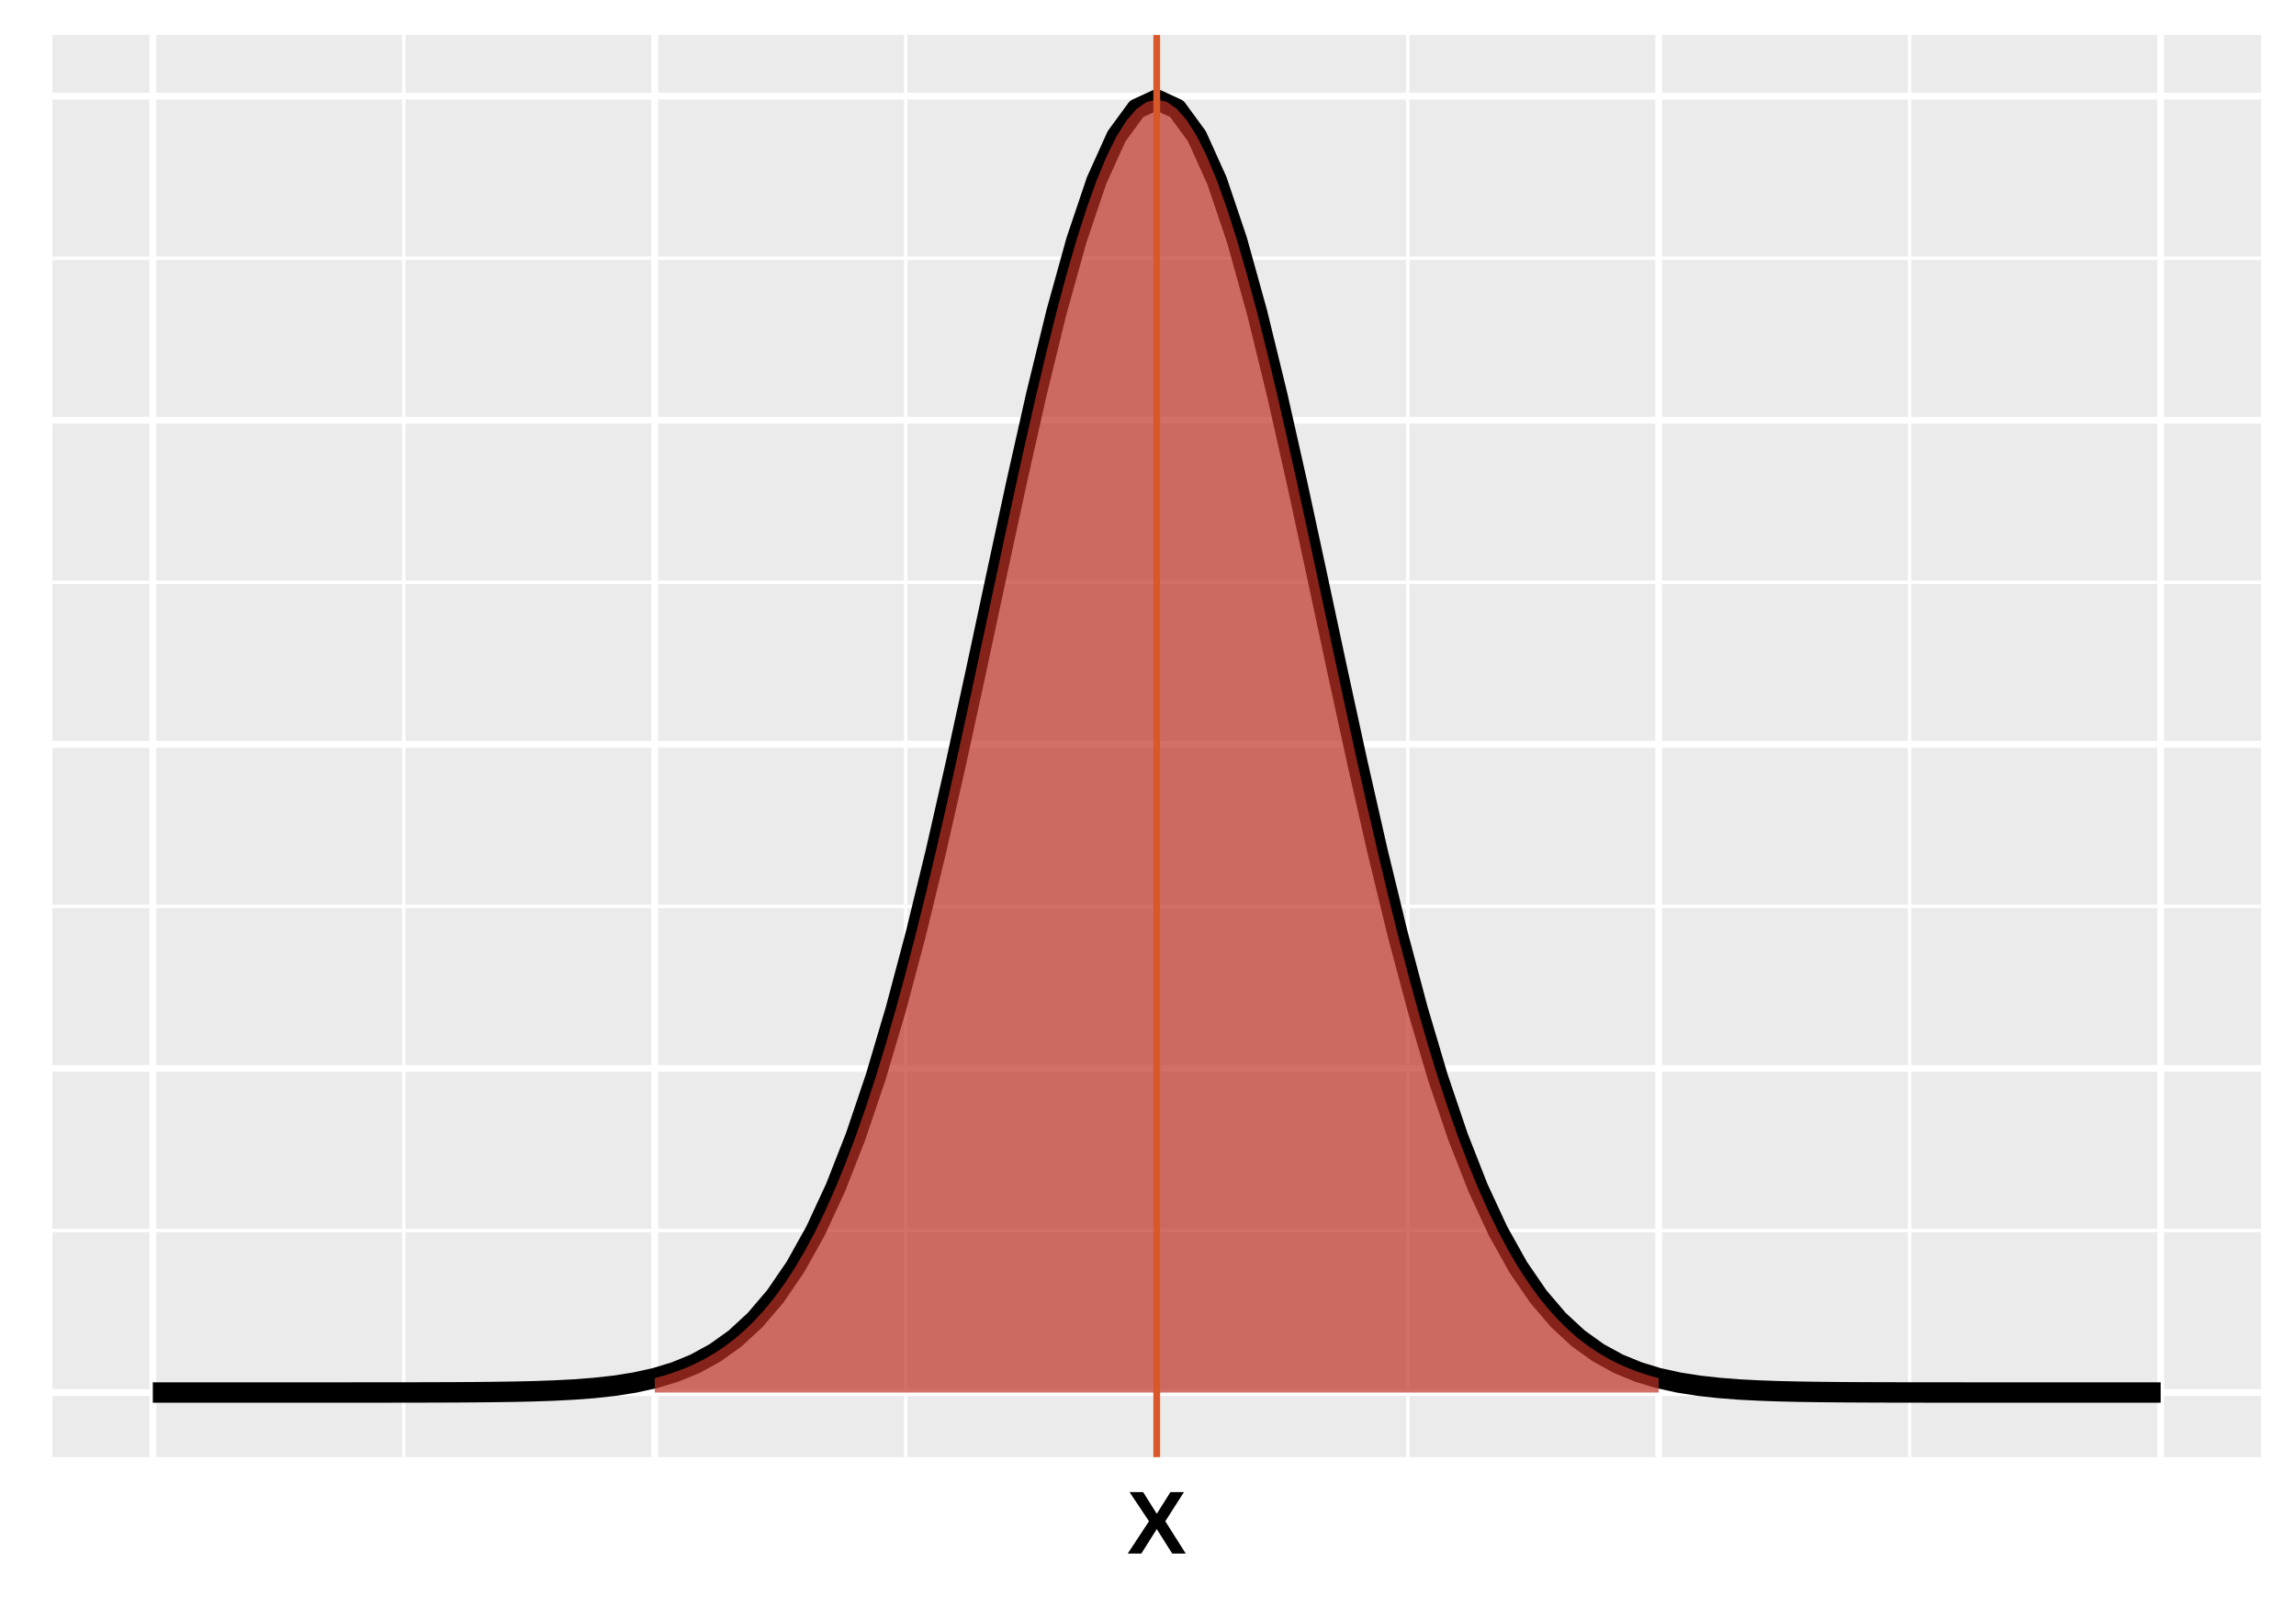
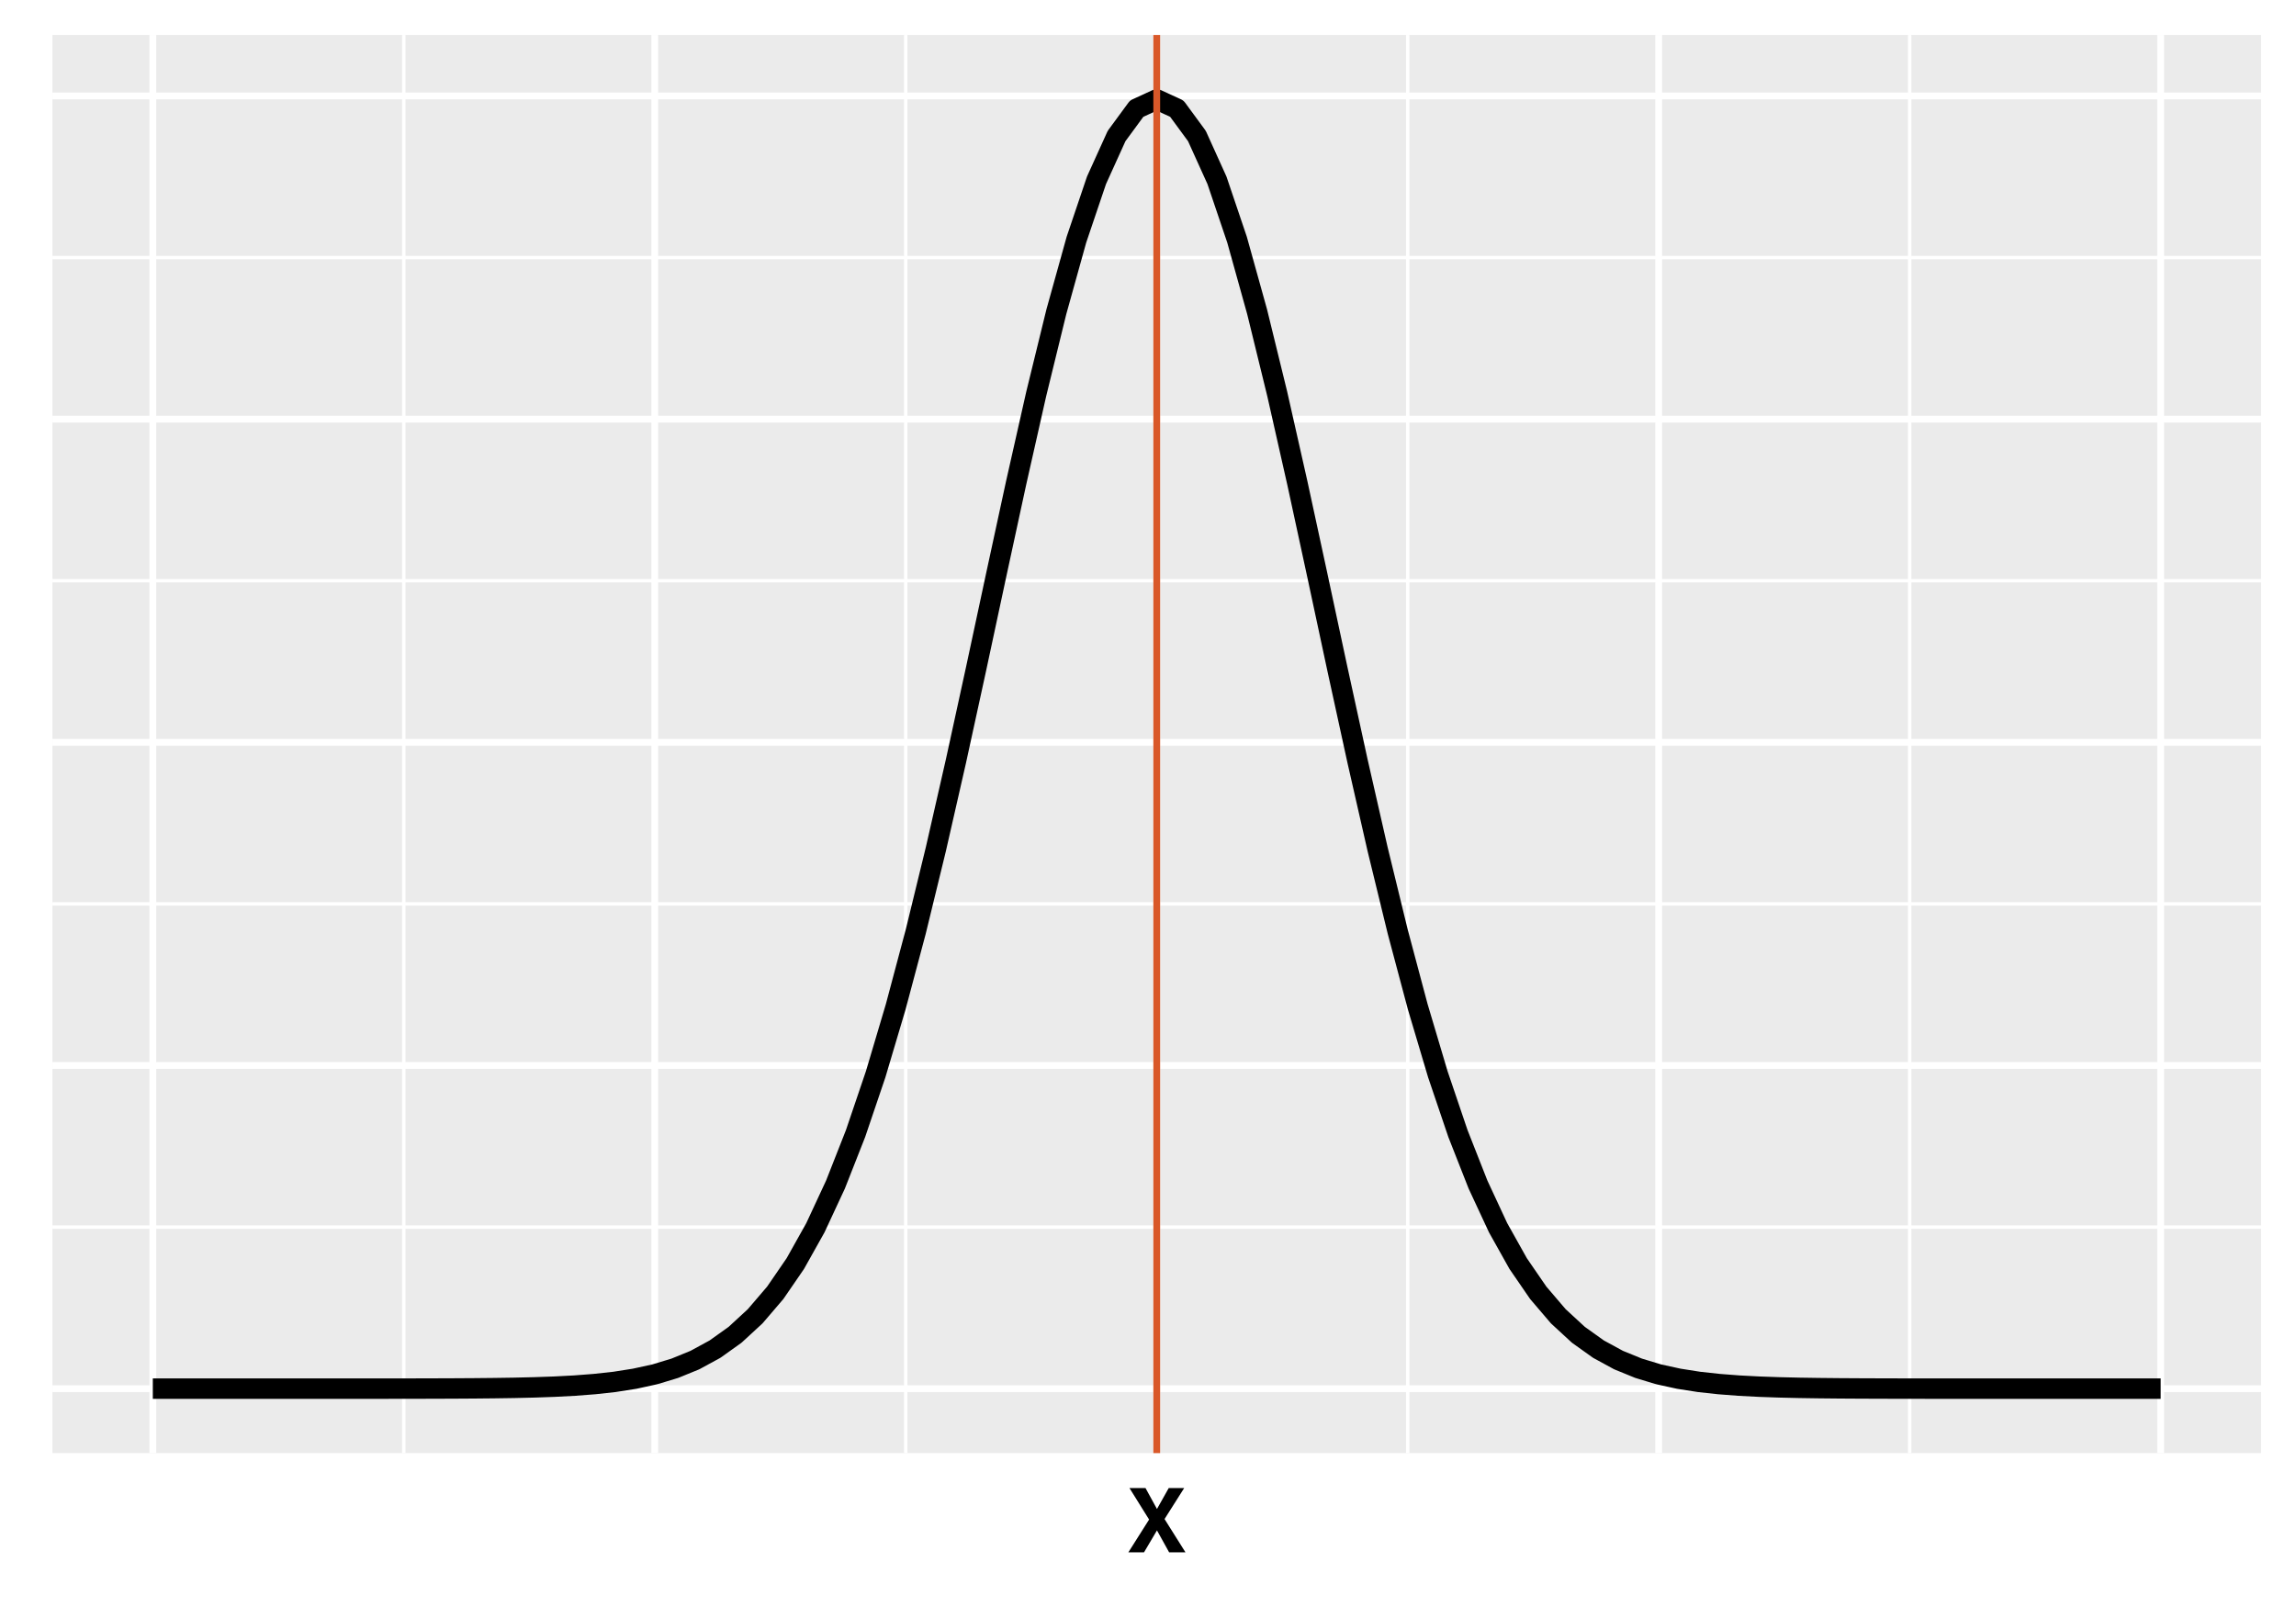
- <svg xmlns="http://www.w3.org/2000/svg" width="360pt" height="252pt" viewBox="0 0 360 252" version="1.1">
+ <svg xmlns="http://www.w3.org/2000/svg" xmlns:xlink="http://www.w3.org/1999/xlink" width="360pt" height="252pt" viewBox="0 0 360 252" version="1.1">
  <defs>
+     <g>
+       <symbol overflow="visible" id="glyph0-0">
+         <path style="stroke:none;" d="M 1.047 -10.078 L 9.172 -10.078 L 9.172 0 L 1.047 0 Z M 7.906 -1.266 L 7.906 -8.812 L 2.312 -8.812 L 2.312 -1.266 Z M 7.906 -1.266 " />
+       </symbol>
+       <symbol overflow="visible" id="glyph0-1">
+         <path style="stroke:none;" d="M 9.172 0 L 6.609 0 L 4.703 -3.438 L 2.672 0 L 0.219 0 L 3.469 -5.141 L 0.391 -10.078 L 2.906 -10.078 L 4.703 -6.797 L 6.547 -10.078 L 8.969 -10.078 L 5.891 -5.219 Z M 9.172 0 " />
+       </symbol>
+     </g>
    <clipPath id="clip1">
-       <path d="M 8.219 5.48 L 354.52 5.48 L 354.52 228.504 L 8.219 228.504 Z M 8.219 5.48 " />
+       <path d="M 8.219 5.48 L 354.52 5.48 L 354.52 227.871 L 8.219 227.871 Z M 8.219 5.48 " />
    </clipPath>
    <clipPath id="clip2">
-       <path d="M 8.219 192 L 354.52 192 L 354.52 194 L 8.219 194 Z M 8.219 192 " />
+       <path d="M 8.219 192 L 354.52 192 L 354.52 193 L 8.219 193 Z M 8.219 192 " />
    </clipPath>
    <clipPath id="clip3">
      <path d="M 8.219 141 L 354.52 141 L 354.52 143 L 8.219 143 Z M 8.219 141 " />
    </clipPath>
    <clipPath id="clip4">
-       <path d="M 8.219 91 L 354.52 91 L 354.52 92 L 8.219 92 Z M 8.219 91 " />
+       <path d="M 8.219 90 L 354.52 90 L 354.52 92 L 8.219 92 Z M 8.219 90 " />
    </clipPath>
    <clipPath id="clip5">
      <path d="M 8.219 40 L 354.52 40 L 354.52 41 L 8.219 41 Z M 8.219 40 " />
    </clipPath>
    <clipPath id="clip6">
-       <path d="M 63 5.48 L 64 5.48 L 64 228.504 L 63 228.504 Z M 63 5.48 " />
+       <path d="M 63 5.48 L 64 5.48 L 64 227.871 L 63 227.871 Z M 63 5.48 " />
    </clipPath>
    <clipPath id="clip7">
-       <path d="M 141 5.48 L 143 5.48 L 143 228.504 L 141 228.504 Z M 141 5.48 " />
+       <path d="M 141 5.48 L 143 5.48 L 143 227.871 L 141 227.871 Z M 141 5.48 " />
    </clipPath>
    <clipPath id="clip8">
-       <path d="M 220 5.48 L 221 5.48 L 221 228.504 L 220 228.504 Z M 220 5.48 " />
+       <path d="M 220 5.48 L 221 5.48 L 221 227.871 L 220 227.871 Z M 220 5.48 " />
    </clipPath>
    <clipPath id="clip9">
-       <path d="M 299 5.48 L 300 5.48 L 300 228.504 L 299 228.504 Z M 299 5.48 " />
+       <path d="M 299 5.48 L 300 5.48 L 300 227.871 L 299 227.871 Z M 299 5.48 " />
    </clipPath>
    <clipPath id="clip10">
      <path d="M 8.219 217 L 354.52 217 L 354.52 219 L 8.219 219 Z M 8.219 217 " />
    </clipPath>
    <clipPath id="clip11">
-       <path d="M 8.219 167 L 354.52 167 L 354.52 169 L 8.219 169 Z M 8.219 167 " />
+       <path d="M 8.219 166 L 354.52 166 L 354.52 168 L 8.219 168 Z M 8.219 166 " />
    </clipPath>
    <clipPath id="clip12">
-       <path d="M 8.219 116 L 354.52 116 L 354.52 118 L 8.219 118 Z M 8.219 116 " />
+       <path d="M 8.219 115 L 354.52 115 L 354.52 117 L 8.219 117 Z M 8.219 115 " />
    </clipPath>
    <clipPath id="clip13">
      <path d="M 8.219 65 L 354.52 65 L 354.52 67 L 8.219 67 Z M 8.219 65 " />
    </clipPath>
    <clipPath id="clip14">
      <path d="M 8.219 14 L 354.52 14 L 354.52 16 L 8.219 16 Z M 8.219 14 " />
    </clipPath>
    <clipPath id="clip15">
-       <path d="M 23 5.48 L 25 5.48 L 25 228.504 L 23 228.504 Z M 23 5.48 " />
+       <path d="M 23 5.48 L 25 5.48 L 25 227.871 L 23 227.871 Z M 23 5.48 " />
    </clipPath>
    <clipPath id="clip16">
-       <path d="M 102 5.48 L 104 5.48 L 104 228.504 L 102 228.504 Z M 102 5.48 " />
+       <path d="M 102 5.48 L 104 5.48 L 104 227.871 L 102 227.871 Z M 102 5.48 " />
    </clipPath>
    <clipPath id="clip17">
-       <path d="M 180 5.48 L 182 5.48 L 182 228.504 L 180 228.504 Z M 180 5.48 " />
+       <path d="M 180 5.48 L 182 5.48 L 182 227.871 L 180 227.871 Z M 180 5.48 " />
    </clipPath>
    <clipPath id="clip18">
-       <path d="M 259 5.48 L 261 5.48 L 261 228.504 L 259 228.504 Z M 259 5.48 " />
+       <path d="M 259 5.48 L 261 5.48 L 261 227.871 L 259 227.871 Z M 259 5.48 " />
    </clipPath>
    <clipPath id="clip19">
-       <path d="M 338 5.48 L 340 5.48 L 340 228.504 L 338 228.504 Z M 338 5.48 " />
+       <path d="M 338 5.48 L 340 5.48 L 340 227.871 L 338 227.871 Z M 338 5.48 " />
    </clipPath>
    <clipPath id="clip20">
-       <path d="M 180 5.48 L 182 5.48 L 182 228.504 L 180 228.504 Z M 180 5.48 " />
+       <path d="M 180 5.48 L 182 5.48 L 182 227.871 L 180 227.871 Z M 180 5.48 " />
    </clipPath>
  </defs>
  <g id="surface309">
    <rect x="0" y="0" width="360" height="252" style="fill:rgb(100%,100%,100%);fill-opacity:1;stroke:none;" />
    <rect x="0" y="0" width="360" height="252" style="fill:rgb(100%,100%,100%);fill-opacity:1;stroke:none;" />
    <path style="fill:none;stroke-width:1.067;stroke-linecap:round;stroke-linejoin:round;stroke:rgb(100%,100%,100%);stroke-opacity:1;stroke-miterlimit:10;" d="M 0 252 L 360 252 L 360 0 L 0 0 Z M 0 252 " />
    <g clip-path="url(#clip1)" clip-rule="nonzero">
-       <path style=" stroke:none;fill-rule:nonzero;fill:rgb(92.157%,92.157%,92.157%);fill-opacity:1;" d="M 8.219 228.504 L 354.52 228.504 L 354.52 5.48 L 8.219 5.48 Z M 8.219 228.504 " />
+       <path style=" stroke:none;fill-rule:nonzero;fill:rgb(92.157%,92.157%,92.157%);fill-opacity:1;" d="M 8.219 227.867 L 354.52 227.867 L 354.52 5.477 L 8.219 5.477 Z M 8.219 227.867 " />
    </g>
    <g clip-path="url(#clip2)" clip-rule="nonzero">
-       <path style="fill:none;stroke-width:0.533;stroke-linecap:butt;stroke-linejoin:round;stroke:rgb(100%,100%,100%);stroke-opacity:1;stroke-miterlimit:10;" d="M 8.219 192.957 L 354.52 192.957 " />
+       <path style="fill:none;stroke-width:0.533;stroke-linecap:butt;stroke-linejoin:round;stroke:rgb(100%,100%,100%);stroke-opacity:1;stroke-miterlimit:10;" d="M 8.219 192.422 L 354.52 192.422 " />
    </g>
    <g clip-path="url(#clip3)" clip-rule="nonzero">
-       <path style="fill:none;stroke-width:0.533;stroke-linecap:butt;stroke-linejoin:round;stroke:rgb(100%,100%,100%);stroke-opacity:1;stroke-miterlimit:10;" d="M 8.219 142.133 L 354.52 142.133 " />
+       <path style="fill:none;stroke-width:0.533;stroke-linecap:butt;stroke-linejoin:round;stroke:rgb(100%,100%,100%);stroke-opacity:1;stroke-miterlimit:10;" d="M 8.219 141.746 L 354.52 141.746 " />
    </g>
    <g clip-path="url(#clip4)" clip-rule="nonzero">
-       <path style="fill:none;stroke-width:0.533;stroke-linecap:butt;stroke-linejoin:round;stroke:rgb(100%,100%,100%);stroke-opacity:1;stroke-miterlimit:10;" d="M 8.219 91.312 L 354.52 91.312 " />
+       <path style="fill:none;stroke-width:0.533;stroke-linecap:butt;stroke-linejoin:round;stroke:rgb(100%,100%,100%);stroke-opacity:1;stroke-miterlimit:10;" d="M 8.219 91.066 L 354.52 91.066 " />
    </g>
    <g clip-path="url(#clip5)" clip-rule="nonzero">
-       <path style="fill:none;stroke-width:0.533;stroke-linecap:butt;stroke-linejoin:round;stroke:rgb(100%,100%,100%);stroke-opacity:1;stroke-miterlimit:10;" d="M 8.219 40.492 L 354.52 40.492 " />
+       <path style="fill:none;stroke-width:0.533;stroke-linecap:butt;stroke-linejoin:round;stroke:rgb(100%,100%,100%);stroke-opacity:1;stroke-miterlimit:10;" d="M 8.219 40.391 L 354.52 40.391 " />
    </g>
    <g clip-path="url(#clip6)" clip-rule="nonzero">
-       <path style="fill:none;stroke-width:0.533;stroke-linecap:butt;stroke-linejoin:round;stroke:rgb(100%,100%,100%);stroke-opacity:1;stroke-miterlimit:10;" d="M 63.312 228.504 L 63.312 5.48 " />
+       <path style="fill:none;stroke-width:0.533;stroke-linecap:butt;stroke-linejoin:round;stroke:rgb(100%,100%,100%);stroke-opacity:1;stroke-miterlimit:10;" d="M 63.312 227.867 L 63.312 5.48 " />
    </g>
    <g clip-path="url(#clip7)" clip-rule="nonzero">
-       <path style="fill:none;stroke-width:0.533;stroke-linecap:butt;stroke-linejoin:round;stroke:rgb(100%,100%,100%);stroke-opacity:1;stroke-miterlimit:10;" d="M 142.016 228.504 L 142.016 5.48 " />
+       <path style="fill:none;stroke-width:0.533;stroke-linecap:butt;stroke-linejoin:round;stroke:rgb(100%,100%,100%);stroke-opacity:1;stroke-miterlimit:10;" d="M 142.016 227.867 L 142.016 5.48 " />
    </g>
    <g clip-path="url(#clip8)" clip-rule="nonzero">
-       <path style="fill:none;stroke-width:0.533;stroke-linecap:butt;stroke-linejoin:round;stroke:rgb(100%,100%,100%);stroke-opacity:1;stroke-miterlimit:10;" d="M 220.723 228.504 L 220.723 5.48 " />
+       <path style="fill:none;stroke-width:0.533;stroke-linecap:butt;stroke-linejoin:round;stroke:rgb(100%,100%,100%);stroke-opacity:1;stroke-miterlimit:10;" d="M 220.723 227.867 L 220.723 5.48 " />
    </g>
    <g clip-path="url(#clip9)" clip-rule="nonzero">
-       <path style="fill:none;stroke-width:0.533;stroke-linecap:butt;stroke-linejoin:round;stroke:rgb(100%,100%,100%);stroke-opacity:1;stroke-miterlimit:10;" d="M 299.426 228.504 L 299.426 5.48 " />
+       <path style="fill:none;stroke-width:0.533;stroke-linecap:butt;stroke-linejoin:round;stroke:rgb(100%,100%,100%);stroke-opacity:1;stroke-miterlimit:10;" d="M 299.426 227.867 L 299.426 5.48 " />
    </g>
    <g clip-path="url(#clip10)" clip-rule="nonzero">
-       <path style="fill:none;stroke-width:1.067;stroke-linecap:butt;stroke-linejoin:round;stroke:rgb(100%,100%,100%);stroke-opacity:1;stroke-miterlimit:10;" d="M 8.219 218.367 L 354.52 218.367 " />
+       <path style="fill:none;stroke-width:1.067;stroke-linecap:butt;stroke-linejoin:round;stroke:rgb(100%,100%,100%);stroke-opacity:1;stroke-miterlimit:10;" d="M 8.219 217.758 L 354.52 217.758 " />
    </g>
    <g clip-path="url(#clip11)" clip-rule="nonzero">
-       <path style="fill:none;stroke-width:1.067;stroke-linecap:butt;stroke-linejoin:round;stroke:rgb(100%,100%,100%);stroke-opacity:1;stroke-miterlimit:10;" d="M 8.219 167.543 L 354.52 167.543 " />
+       <path style="fill:none;stroke-width:1.067;stroke-linecap:butt;stroke-linejoin:round;stroke:rgb(100%,100%,100%);stroke-opacity:1;stroke-miterlimit:10;" d="M 8.219 167.082 L 354.52 167.082 " />
    </g>
    <g clip-path="url(#clip12)" clip-rule="nonzero">
-       <path style="fill:none;stroke-width:1.067;stroke-linecap:butt;stroke-linejoin:round;stroke:rgb(100%,100%,100%);stroke-opacity:1;stroke-miterlimit:10;" d="M 8.219 116.723 L 354.52 116.723 " />
+       <path style="fill:none;stroke-width:1.067;stroke-linecap:butt;stroke-linejoin:round;stroke:rgb(100%,100%,100%);stroke-opacity:1;stroke-miterlimit:10;" d="M 8.219 116.406 L 354.52 116.406 " />
    </g>
    <g clip-path="url(#clip13)" clip-rule="nonzero">
-       <path style="fill:none;stroke-width:1.067;stroke-linecap:butt;stroke-linejoin:round;stroke:rgb(100%,100%,100%);stroke-opacity:1;stroke-miterlimit:10;" d="M 8.219 65.902 L 354.52 65.902 " />
+       <path style="fill:none;stroke-width:1.067;stroke-linecap:butt;stroke-linejoin:round;stroke:rgb(100%,100%,100%);stroke-opacity:1;stroke-miterlimit:10;" d="M 8.219 65.73 L 354.52 65.73 " />
    </g>
    <g clip-path="url(#clip14)" clip-rule="nonzero">
-       <path style="fill:none;stroke-width:1.067;stroke-linecap:butt;stroke-linejoin:round;stroke:rgb(100%,100%,100%);stroke-opacity:1;stroke-miterlimit:10;" d="M 8.219 15.078 L 354.52 15.078 " />
+       <path style="fill:none;stroke-width:1.067;stroke-linecap:butt;stroke-linejoin:round;stroke:rgb(100%,100%,100%);stroke-opacity:1;stroke-miterlimit:10;" d="M 8.219 15.051 L 354.52 15.051 " />
    </g>
    <g clip-path="url(#clip15)" clip-rule="nonzero">
-       <path style="fill:none;stroke-width:1.067;stroke-linecap:butt;stroke-linejoin:round;stroke:rgb(100%,100%,100%);stroke-opacity:1;stroke-miterlimit:10;" d="M 23.961 228.504 L 23.961 5.48 " />
+       <path style="fill:none;stroke-width:1.067;stroke-linecap:butt;stroke-linejoin:round;stroke:rgb(100%,100%,100%);stroke-opacity:1;stroke-miterlimit:10;" d="M 23.961 227.867 L 23.961 5.48 " />
    </g>
    <g clip-path="url(#clip16)" clip-rule="nonzero">
-       <path style="fill:none;stroke-width:1.067;stroke-linecap:butt;stroke-linejoin:round;stroke:rgb(100%,100%,100%);stroke-opacity:1;stroke-miterlimit:10;" d="M 102.664 228.504 L 102.664 5.48 " />
+       <path style="fill:none;stroke-width:1.067;stroke-linecap:butt;stroke-linejoin:round;stroke:rgb(100%,100%,100%);stroke-opacity:1;stroke-miterlimit:10;" d="M 102.664 227.867 L 102.664 5.48 " />
    </g>
    <g clip-path="url(#clip17)" clip-rule="nonzero">
-       <path style="fill:none;stroke-width:1.067;stroke-linecap:butt;stroke-linejoin:round;stroke:rgb(100%,100%,100%);stroke-opacity:1;stroke-miterlimit:10;" d="M 181.371 228.504 L 181.371 5.48 " />
+       <path style="fill:none;stroke-width:1.067;stroke-linecap:butt;stroke-linejoin:round;stroke:rgb(100%,100%,100%);stroke-opacity:1;stroke-miterlimit:10;" d="M 181.371 227.867 L 181.371 5.48 " />
    </g>
    <g clip-path="url(#clip18)" clip-rule="nonzero">
-       <path style="fill:none;stroke-width:1.067;stroke-linecap:butt;stroke-linejoin:round;stroke:rgb(100%,100%,100%);stroke-opacity:1;stroke-miterlimit:10;" d="M 260.074 228.504 L 260.074 5.48 " />
+       <path style="fill:none;stroke-width:1.067;stroke-linecap:butt;stroke-linejoin:round;stroke:rgb(100%,100%,100%);stroke-opacity:1;stroke-miterlimit:10;" d="M 260.074 227.867 L 260.074 5.48 " />
    </g>
    <g clip-path="url(#clip19)" clip-rule="nonzero">
-       <path style="fill:none;stroke-width:1.067;stroke-linecap:butt;stroke-linejoin:round;stroke:rgb(100%,100%,100%);stroke-opacity:1;stroke-miterlimit:10;" d="M 338.781 228.504 L 338.781 5.48 " />
+       <path style="fill:none;stroke-width:1.067;stroke-linecap:butt;stroke-linejoin:round;stroke:rgb(100%,100%,100%);stroke-opacity:1;stroke-miterlimit:10;" d="M 338.781 227.867 L 338.781 5.48 " />
    </g>
-     <path style="fill:none;stroke-width:3.201;stroke-linecap:butt;stroke-linejoin:round;stroke:rgb(0%,0%,0%);stroke-opacity:1;stroke-miterlimit:10;" d="M 23.961 218.367 L 52.293 218.367 L 55.441 218.363 L 58.59 218.363 L 64.887 218.355 L 68.035 218.348 L 71.184 218.336 L 74.332 218.316 L 77.48 218.285 L 80.629 218.238 L 83.777 218.168 L 86.926 218.055 L 90.07 217.891 L 93.219 217.648 L 96.367 217.301 L 99.516 216.805 L 102.664 216.113 L 105.812 215.16 L 108.961 213.871 L 112.109 212.148 L 115.258 209.895 L 118.406 206.984 L 121.555 203.297 L 124.703 198.695 L 127.852 193.059 L 131 186.27 L 134.148 178.242 L 137.297 168.926 L 140.441 158.316 L 143.59 146.473 L 146.738 133.527 L 149.887 119.676 L 153.035 105.211 L 156.184 90.477 L 159.332 75.891 L 162.48 61.91 L 165.629 49.016 L 168.777 37.68 L 171.926 28.34 L 175.074 21.371 L 178.223 17.07 L 181.371 15.617 L 184.52 17.07 L 187.668 21.371 L 190.812 28.34 L 193.961 37.68 L 197.109 49.016 L 200.258 61.91 L 203.406 75.891 L 206.555 90.477 L 209.703 105.211 L 212.852 119.676 L 216 133.527 L 219.148 146.473 L 222.297 158.316 L 225.445 168.926 L 228.594 178.242 L 231.742 186.27 L 234.891 193.059 L 238.039 198.695 L 241.188 203.297 L 244.332 206.984 L 247.48 209.895 L 250.629 212.148 L 253.777 213.871 L 256.926 215.16 L 260.074 216.113 L 263.223 216.805 L 266.371 217.301 L 269.52 217.648 L 272.668 217.891 L 275.816 218.055 L 278.965 218.168 L 282.113 218.238 L 285.262 218.285 L 288.41 218.316 L 291.559 218.336 L 294.703 218.348 L 297.852 218.355 L 304.148 218.363 L 307.297 218.363 L 310.445 218.367 L 338.781 218.367 " />
-     <path style=" stroke:none;fill-rule:nonzero;fill:rgb(74.902%,20%,14.902%);fill-opacity:0.698;" d="M 102.664 216.113 L 104.238 215.676 L 105.812 215.16 L 107.387 214.562 L 108.961 213.871 L 110.535 213.07 L 112.109 212.148 L 113.684 211.098 L 115.258 209.895 L 116.832 208.531 L 118.406 206.984 L 119.98 205.246 L 121.555 203.297 L 123.129 201.117 L 124.703 198.695 L 126.277 196.012 L 127.852 193.059 L 129.426 189.812 L 131 186.27 L 132.574 182.414 L 134.148 178.242 L 135.723 173.746 L 137.297 168.926 L 138.871 163.781 L 140.441 158.316 L 142.016 152.543 L 143.59 146.473 L 145.164 140.129 L 146.738 133.527 L 148.312 126.699 L 149.887 119.676 L 151.461 112.5 L 153.035 105.211 L 154.609 97.852 L 156.184 90.477 L 157.758 83.137 L 159.332 75.891 L 160.906 68.797 L 162.48 61.91 L 164.055 55.297 L 165.629 49.016 L 167.203 43.125 L 168.777 37.68 L 170.352 32.734 L 171.926 28.34 L 173.5 24.539 L 175.074 21.371 L 176.648 18.875 L 178.223 17.07 L 179.797 15.98 L 181.371 15.617 L 182.945 15.98 L 184.52 17.07 L 186.094 18.875 L 187.668 21.371 L 189.242 24.539 L 190.812 28.34 L 192.387 32.734 L 193.961 37.68 L 195.535 43.125 L 197.109 49.016 L 198.684 55.297 L 200.258 61.91 L 201.832 68.797 L 203.406 75.891 L 204.98 83.137 L 206.555 90.477 L 208.129 97.852 L 209.703 105.211 L 211.277 112.5 L 212.852 119.676 L 214.426 126.699 L 216 133.527 L 217.574 140.129 L 219.148 146.473 L 220.723 152.543 L 222.297 158.316 L 223.871 163.781 L 225.445 168.926 L 227.02 173.746 L 228.594 178.242 L 230.168 182.414 L 231.742 186.27 L 233.316 189.812 L 234.891 193.059 L 236.465 196.012 L 238.039 198.695 L 239.613 201.117 L 241.188 203.297 L 242.758 205.246 L 244.332 206.984 L 245.906 208.531 L 247.48 209.895 L 249.055 211.098 L 250.629 212.148 L 252.203 213.07 L 253.777 213.871 L 255.352 214.562 L 256.926 215.16 L 258.5 215.676 L 260.074 216.113 L 260.074 218.367 L 102.664 218.367 Z M 102.664 216.113 " />
+     <path style="fill:none;stroke-width:3.201;stroke-linecap:butt;stroke-linejoin:round;stroke:rgb(0%,0%,0%);stroke-opacity:1;stroke-miterlimit:10;" d="M 23.961 217.758 L 58.59 217.758 L 64.887 217.75 L 68.035 217.742 L 71.184 217.73 L 74.332 217.711 L 77.48 217.68 L 80.629 217.633 L 83.777 217.559 L 86.926 217.449 L 90.07 217.285 L 93.219 217.043 L 96.367 216.699 L 99.516 216.203 L 102.664 215.516 L 105.812 214.562 L 108.961 213.277 L 112.109 211.562 L 115.258 209.312 L 118.406 206.41 L 121.555 202.73 L 124.703 198.145 L 127.852 192.523 L 131 185.754 L 134.148 177.75 L 137.297 168.461 L 140.441 157.883 L 143.59 146.07 L 146.738 133.16 L 149.887 119.352 L 153.035 104.926 L 156.184 90.234 L 159.332 75.691 L 162.48 61.75 L 165.629 48.891 L 168.777 37.586 L 171.926 28.273 L 175.074 21.328 L 178.223 17.039 L 181.371 15.59 L 184.52 17.039 L 187.668 21.328 L 190.812 28.273 L 193.961 37.586 L 197.109 48.891 L 200.258 61.75 L 203.406 75.691 L 206.555 90.234 L 209.703 104.926 L 212.852 119.352 L 216 133.16 L 219.148 146.07 L 222.297 157.883 L 225.445 168.461 L 228.594 177.75 L 231.742 185.754 L 234.891 192.523 L 238.039 198.145 L 241.188 202.73 L 244.332 206.41 L 247.48 209.312 L 250.629 211.562 L 253.777 213.277 L 256.926 214.562 L 260.074 215.516 L 263.223 216.203 L 266.371 216.699 L 269.52 217.043 L 272.668 217.285 L 275.816 217.449 L 278.965 217.559 L 282.113 217.633 L 285.262 217.68 L 288.41 217.711 L 291.559 217.73 L 294.703 217.742 L 297.852 217.75 L 304.148 217.758 L 338.781 217.758 " />
    <g clip-path="url(#clip20)" clip-rule="nonzero">
-       <path style="fill:none;stroke-width:1.067;stroke-linecap:butt;stroke-linejoin:round;stroke:rgb(85.098%,34.51%,16.078%);stroke-opacity:1;stroke-miterlimit:10;" d="M 181.371 228.504 L 181.371 5.48 " />
+       <path style="fill:none;stroke-width:1.067;stroke-linecap:butt;stroke-linejoin:round;stroke:rgb(85.098%,34.51%,16.078%);stroke-opacity:1;stroke-miterlimit:10;" d="M 181.371 227.867 L 181.371 5.48 " />
    </g>
-     <path style=" stroke:none;fill-rule:nonzero;fill:rgb(0%,0%,0%);fill-opacity:1;" d="M 183.797 243.617 L 181.375 239.781 L 178.957 243.617 L 176.824 243.617 L 180.16 238.551 L 177.105 233.984 L 179.238 233.984 L 181.375 237.387 L 183.516 233.984 L 185.637 233.984 L 182.711 238.551 L 185.914 243.617 Z M 183.797 243.617 " />
+     <g style="fill:rgb(0%,0%,0%);fill-opacity:1;">
+       <use xlink:href="#glyph0-1" x="176.703" y="243.426" />
+     </g>
  </g>
</svg>
